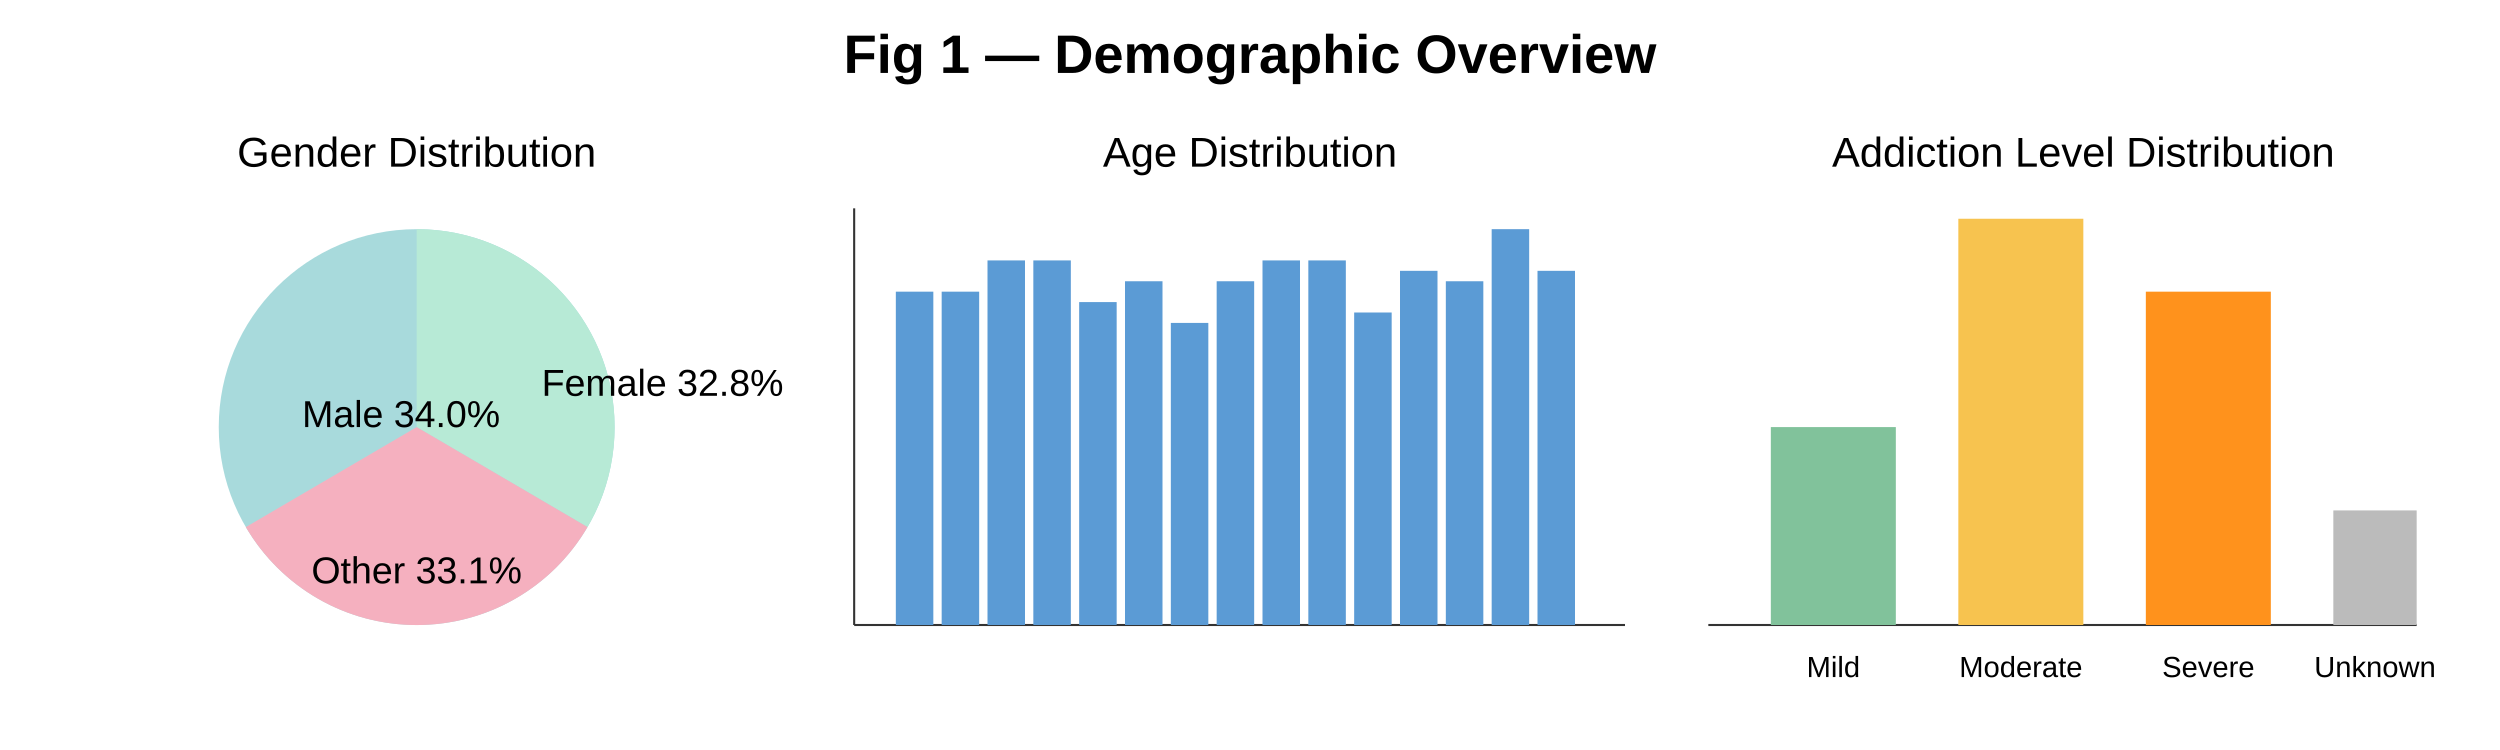
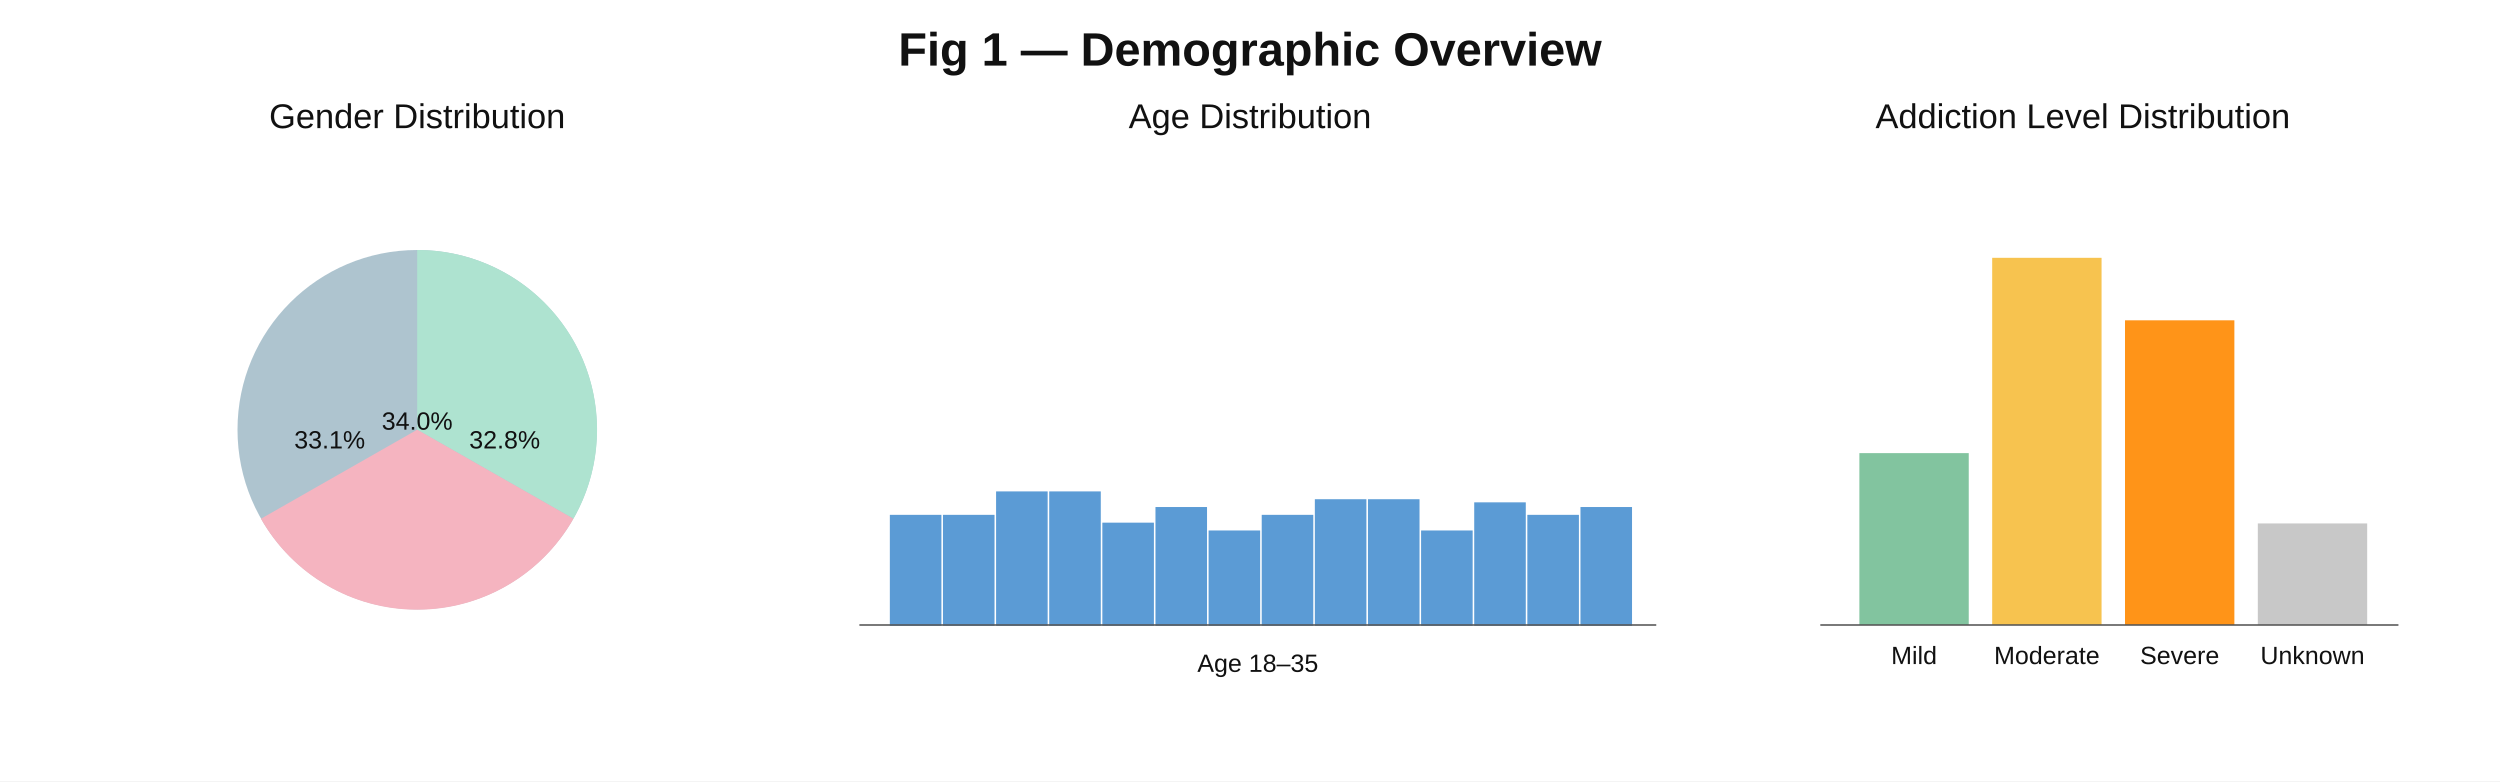
- <svg xmlns="http://www.w3.org/2000/svg" width="1200" height="360" viewBox="0 0 1200 360">
-   <rect width="1200" height="360" fill="white" />
-   <text x="600" y="35" text-anchor="middle" font-family="Arial" font-size="26" font-weight="700">Fig 1 — Demographic Overview</text>
-   <text x="200" y="80" text-anchor="middle" font-family="Arial" font-size="20">Gender Distribution</text>
-   <circle cx="200" cy="205" r="95" fill="#a8dadc" />
-   <path d="M200 205 L200 110 A95 95 0 0 1 282 253 Z" fill="#b7ead6" />
-   <path d="M200 205 L282 253 A95 95 0 0 1 118 253 Z" fill="#f5b0bf" />
-   <text x="145" y="205" font-family="Arial" font-size="18">Male 34.0%</text>
-   <text x="260" y="190" font-family="Arial" font-size="18">Female 32.8%</text>
-   <text x="200" y="280" text-anchor="middle" font-family="Arial" font-size="18">Other 33.1%</text>
-   <text x="600" y="80" text-anchor="middle" font-family="Arial" font-size="20">Age Distribution</text>
-   <line x1="410" y1="300" x2="780" y2="300" stroke="#333" />
-   <line x1="410" y1="100" x2="410" y2="300" stroke="#333" />
-   <g fill="#5b9bd5">
-     <rect x="430" y="140" width="18" height="160" />
-     <rect x="452" y="140" width="18" height="160" />
-     <rect x="474" y="125" width="18" height="175" />
-     <rect x="496" y="125" width="18" height="175" />
-     <rect x="518" y="145" width="18" height="155" />
-     <rect x="540" y="135" width="18" height="165" />
-     <rect x="562" y="155" width="18" height="145" />
-     <rect x="584" y="135" width="18" height="165" />
-     <rect x="606" y="125" width="18" height="175" />
-     <rect x="628" y="125" width="18" height="175" />
-     <rect x="650" y="150" width="18" height="150" />
-     <rect x="672" y="130" width="18" height="170" />
-     <rect x="694" y="135" width="18" height="165" />
-     <rect x="716" y="110" width="18" height="190" />
-     <rect x="738" y="130" width="18" height="170" />
+ <svg xmlns="http://www.w3.org/2000/svg" width="1600" height="500" viewBox="0 0 1600 500">
+   <rect width="1600" height="500" fill="white" />
+   <style>text{font-family:Arial,sans-serif;fill:#111}.title{font-size:30px;font-weight:700}.sub{font-size:22px}.lab{font-size:16px}</style>
+   <text x="800" y="42" text-anchor="middle" class="title">Fig 1 — Demographic Overview</text>
+   <text x="267" y="82" text-anchor="middle" class="sub">Gender Distribution</text>
+   <text x="800" y="82" text-anchor="middle" class="sub">Age Distribution</text>
+   <text x="1333" y="82" text-anchor="middle" class="sub">Addiction Level Distribution</text>
+   <circle cx="267" cy="275" r="115" fill="#aec4cf" />
+   <path d="M267 275 L267 160 A115 115 0 0 1 367 332 Z" fill="#aee3d0" />
+   <path d="M267 275 L367 332 A115 115 0 0 1 167 332 Z" fill="#f5b4c0" />
+   <g text-anchor="middle" class="lab">
+     <text x="267" y="275">34.0%</text>
+     <text x="323" y="287">32.8%</text>
+     <text x="211" y="287">33.1%</text>
  </g>
-   <text x="1000" y="80" text-anchor="middle" font-family="Arial" font-size="20">Addiction Level Distribution</text>
-   <line x1="820" y1="300" x2="1160" y2="300" stroke="#333" />
-   <rect x="850" y="205" width="60" height="95" fill="#81c29b" />
-   <rect x="940" y="105" width="60" height="195" fill="#f7c34f" />
-   <rect x="1030" y="140" width="60" height="160" fill="#ff921c" />
-   <rect x="1120" y="245" width="40" height="55" fill="#bbb" />
-   <text x="880" y="325" text-anchor="middle" font-family="Arial" font-size="14">Mild</text>
-   <text x="970" y="325" text-anchor="middle" font-family="Arial" font-size="14">Moderate</text>
-   <text x="1060" y="325" text-anchor="middle" font-family="Arial" font-size="14">Severe</text>
-   <text x="1140" y="325" text-anchor="middle" font-family="Arial" font-size="14">Unknown</text>
+   <g stroke="#5b9bd5" fill="#5b9bd5">
+     <rect x="570" y="330" width="32" height="70" />
+     <rect x="604" y="330" width="32" height="70" />
+     <rect x="638" y="315" width="32" height="85" />
+     <rect x="672" y="315" width="32" height="85" />
+     <rect x="706" y="335" width="32" height="65" />
+     <rect x="740" y="325" width="32" height="75" />
+     <rect x="774" y="340" width="32" height="60" />
+     <rect x="808" y="330" width="32" height="70" />
+     <rect x="842" y="320" width="32" height="80" />
+     <rect x="876" y="320" width="32" height="80" />
+     <rect x="910" y="340" width="32" height="60" />
+     <rect x="944" y="322" width="32" height="78" />
+     <rect x="978" y="330" width="32" height="70" />
+     <rect x="1012" y="325" width="32" height="75" />
+   </g>
+   <line x1="550" y1="400" x2="1060" y2="400" stroke="#555" />
+   <text x="805" y="430" text-anchor="middle" class="lab">Age 18–35</text>
+   <g>
+     <rect x="1190" y="290" width="70" height="110" fill="#82c49f" />
+     <rect x="1275" y="165" width="70" height="235" fill="#f7c34f" />
+     <rect x="1360" y="205" width="70" height="195" fill="#ff9418" />
+     <rect x="1445" y="335" width="70" height="65" fill="#c8c8c8" />
+   </g>
+   <line x1="1165" y1="400" x2="1535" y2="400" stroke="#555" />
+   <g text-anchor="middle" class="lab">
+     <text x="1225" y="425">Mild</text>
+     <text x="1310" y="425">Moderate</text>
+     <text x="1395" y="425">Severe</text>
+     <text x="1480" y="425">Unknown</text>
+   </g>
</svg>
